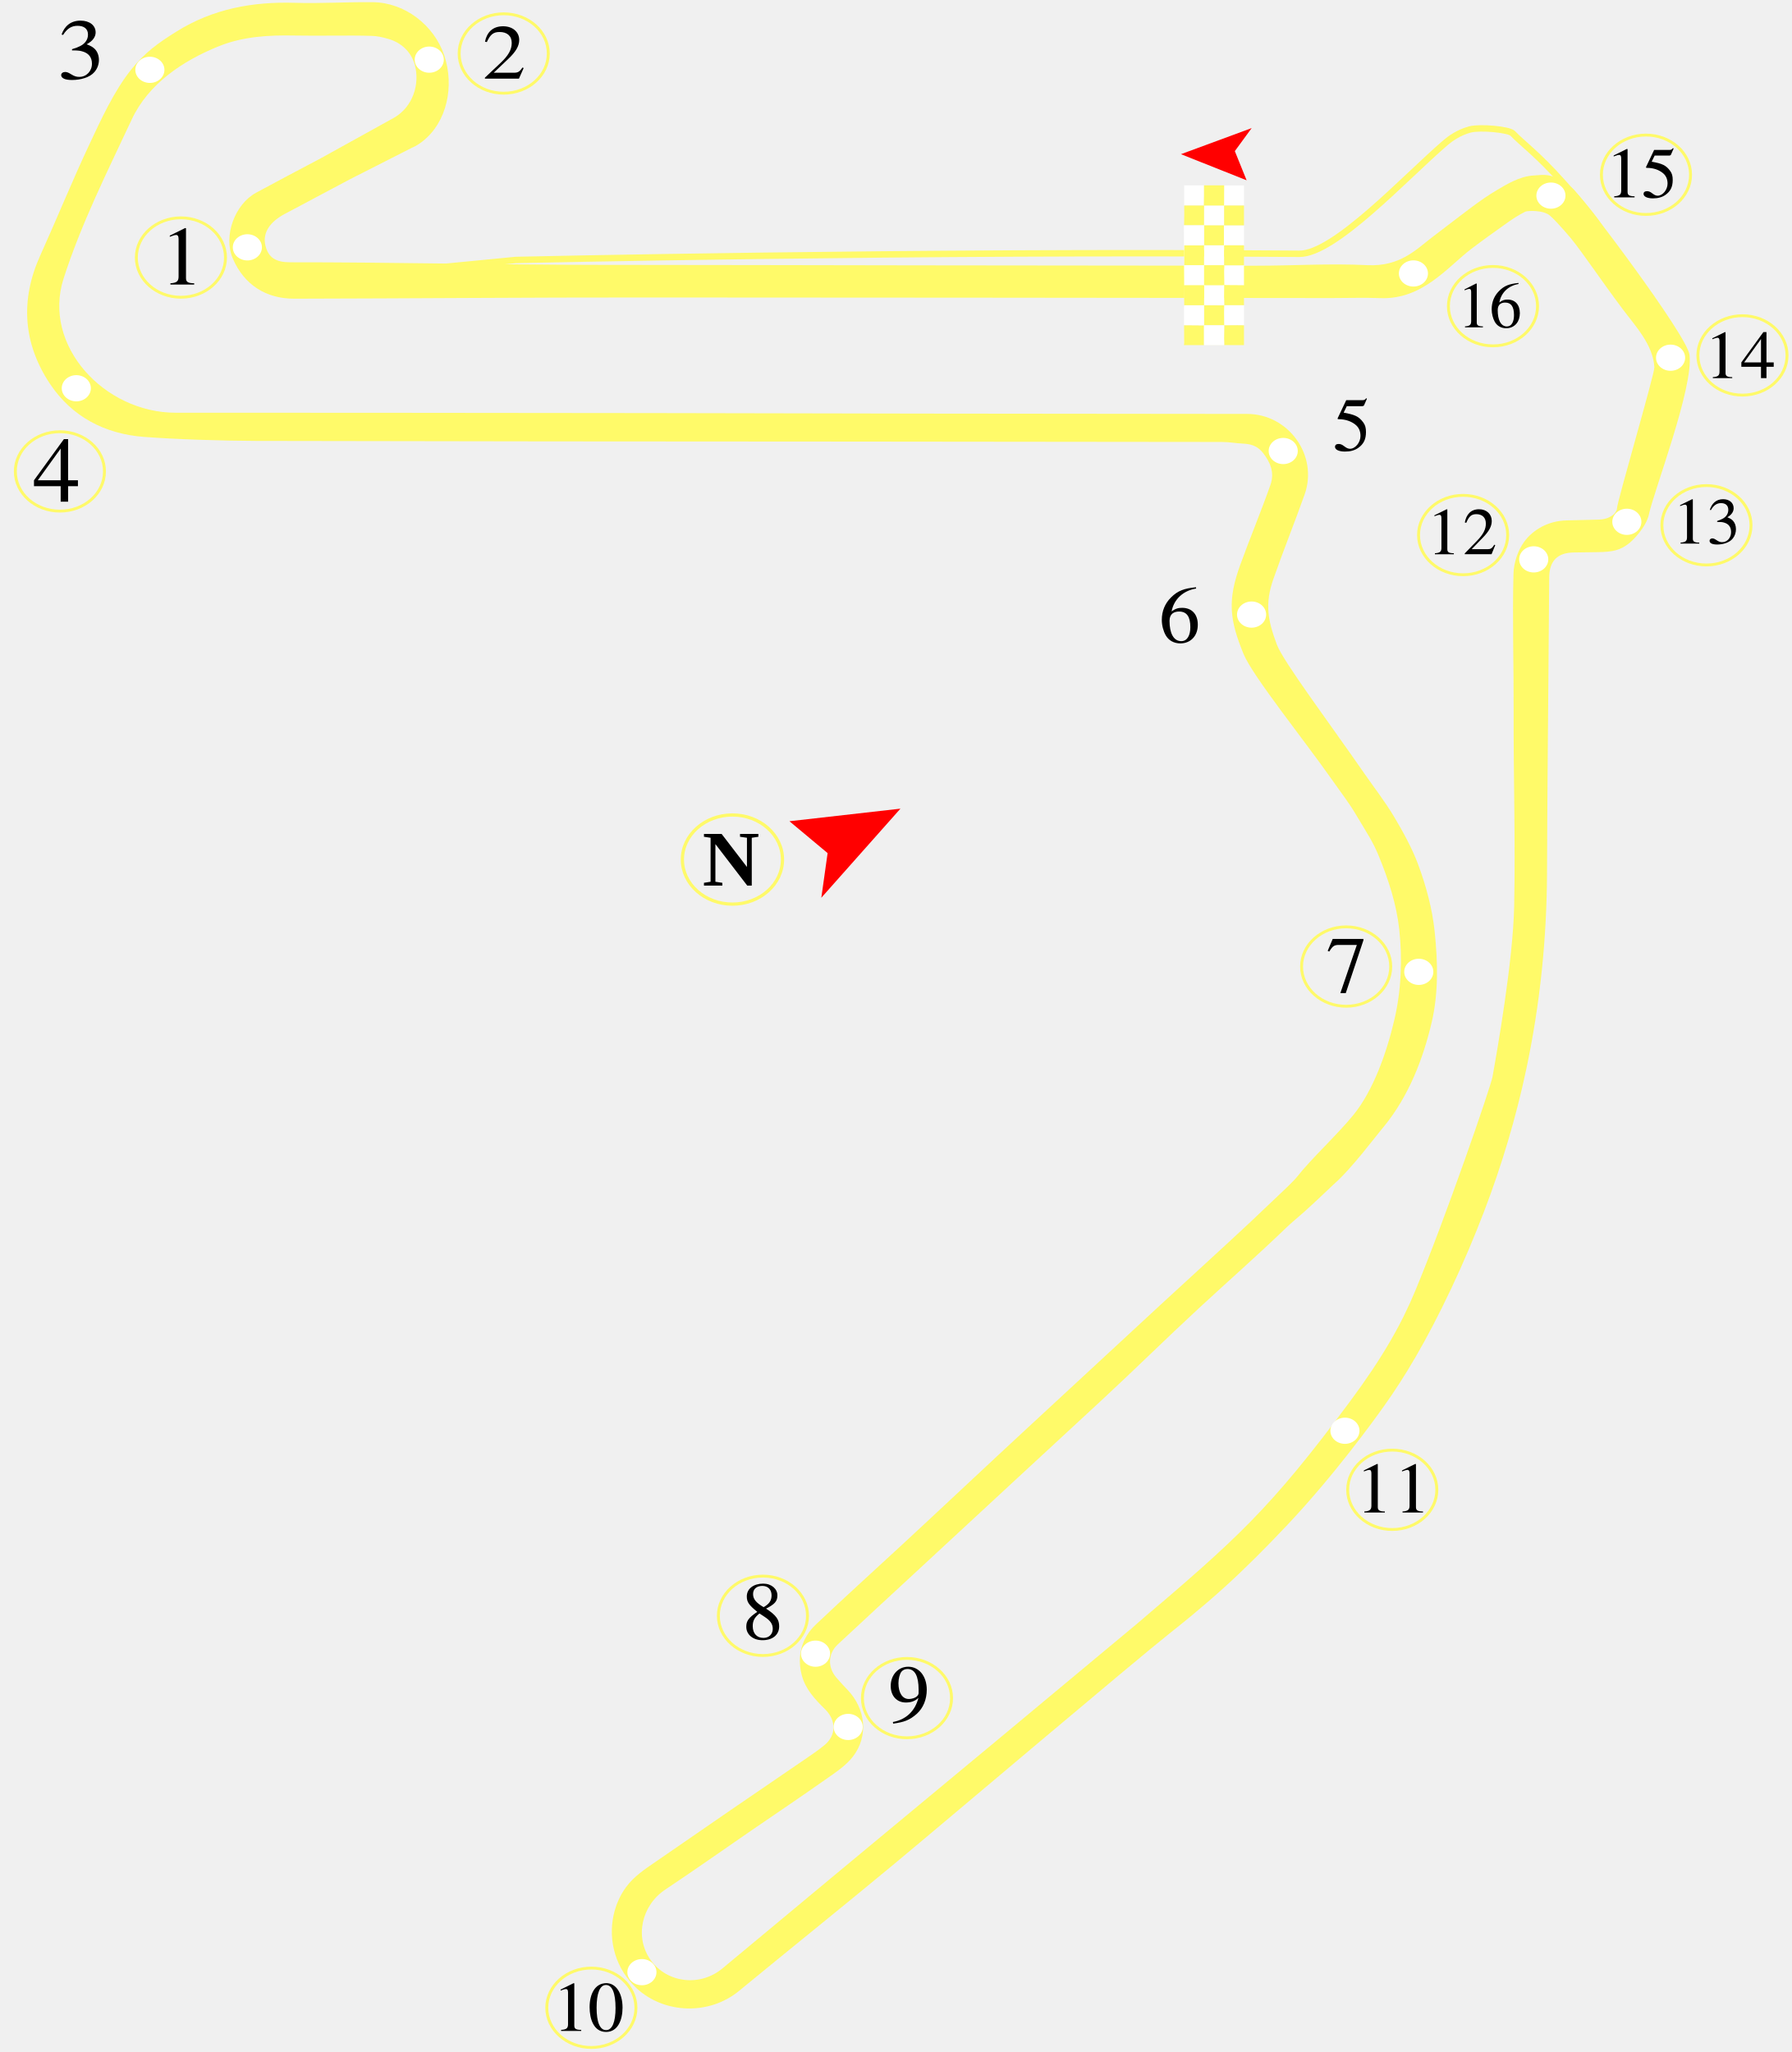
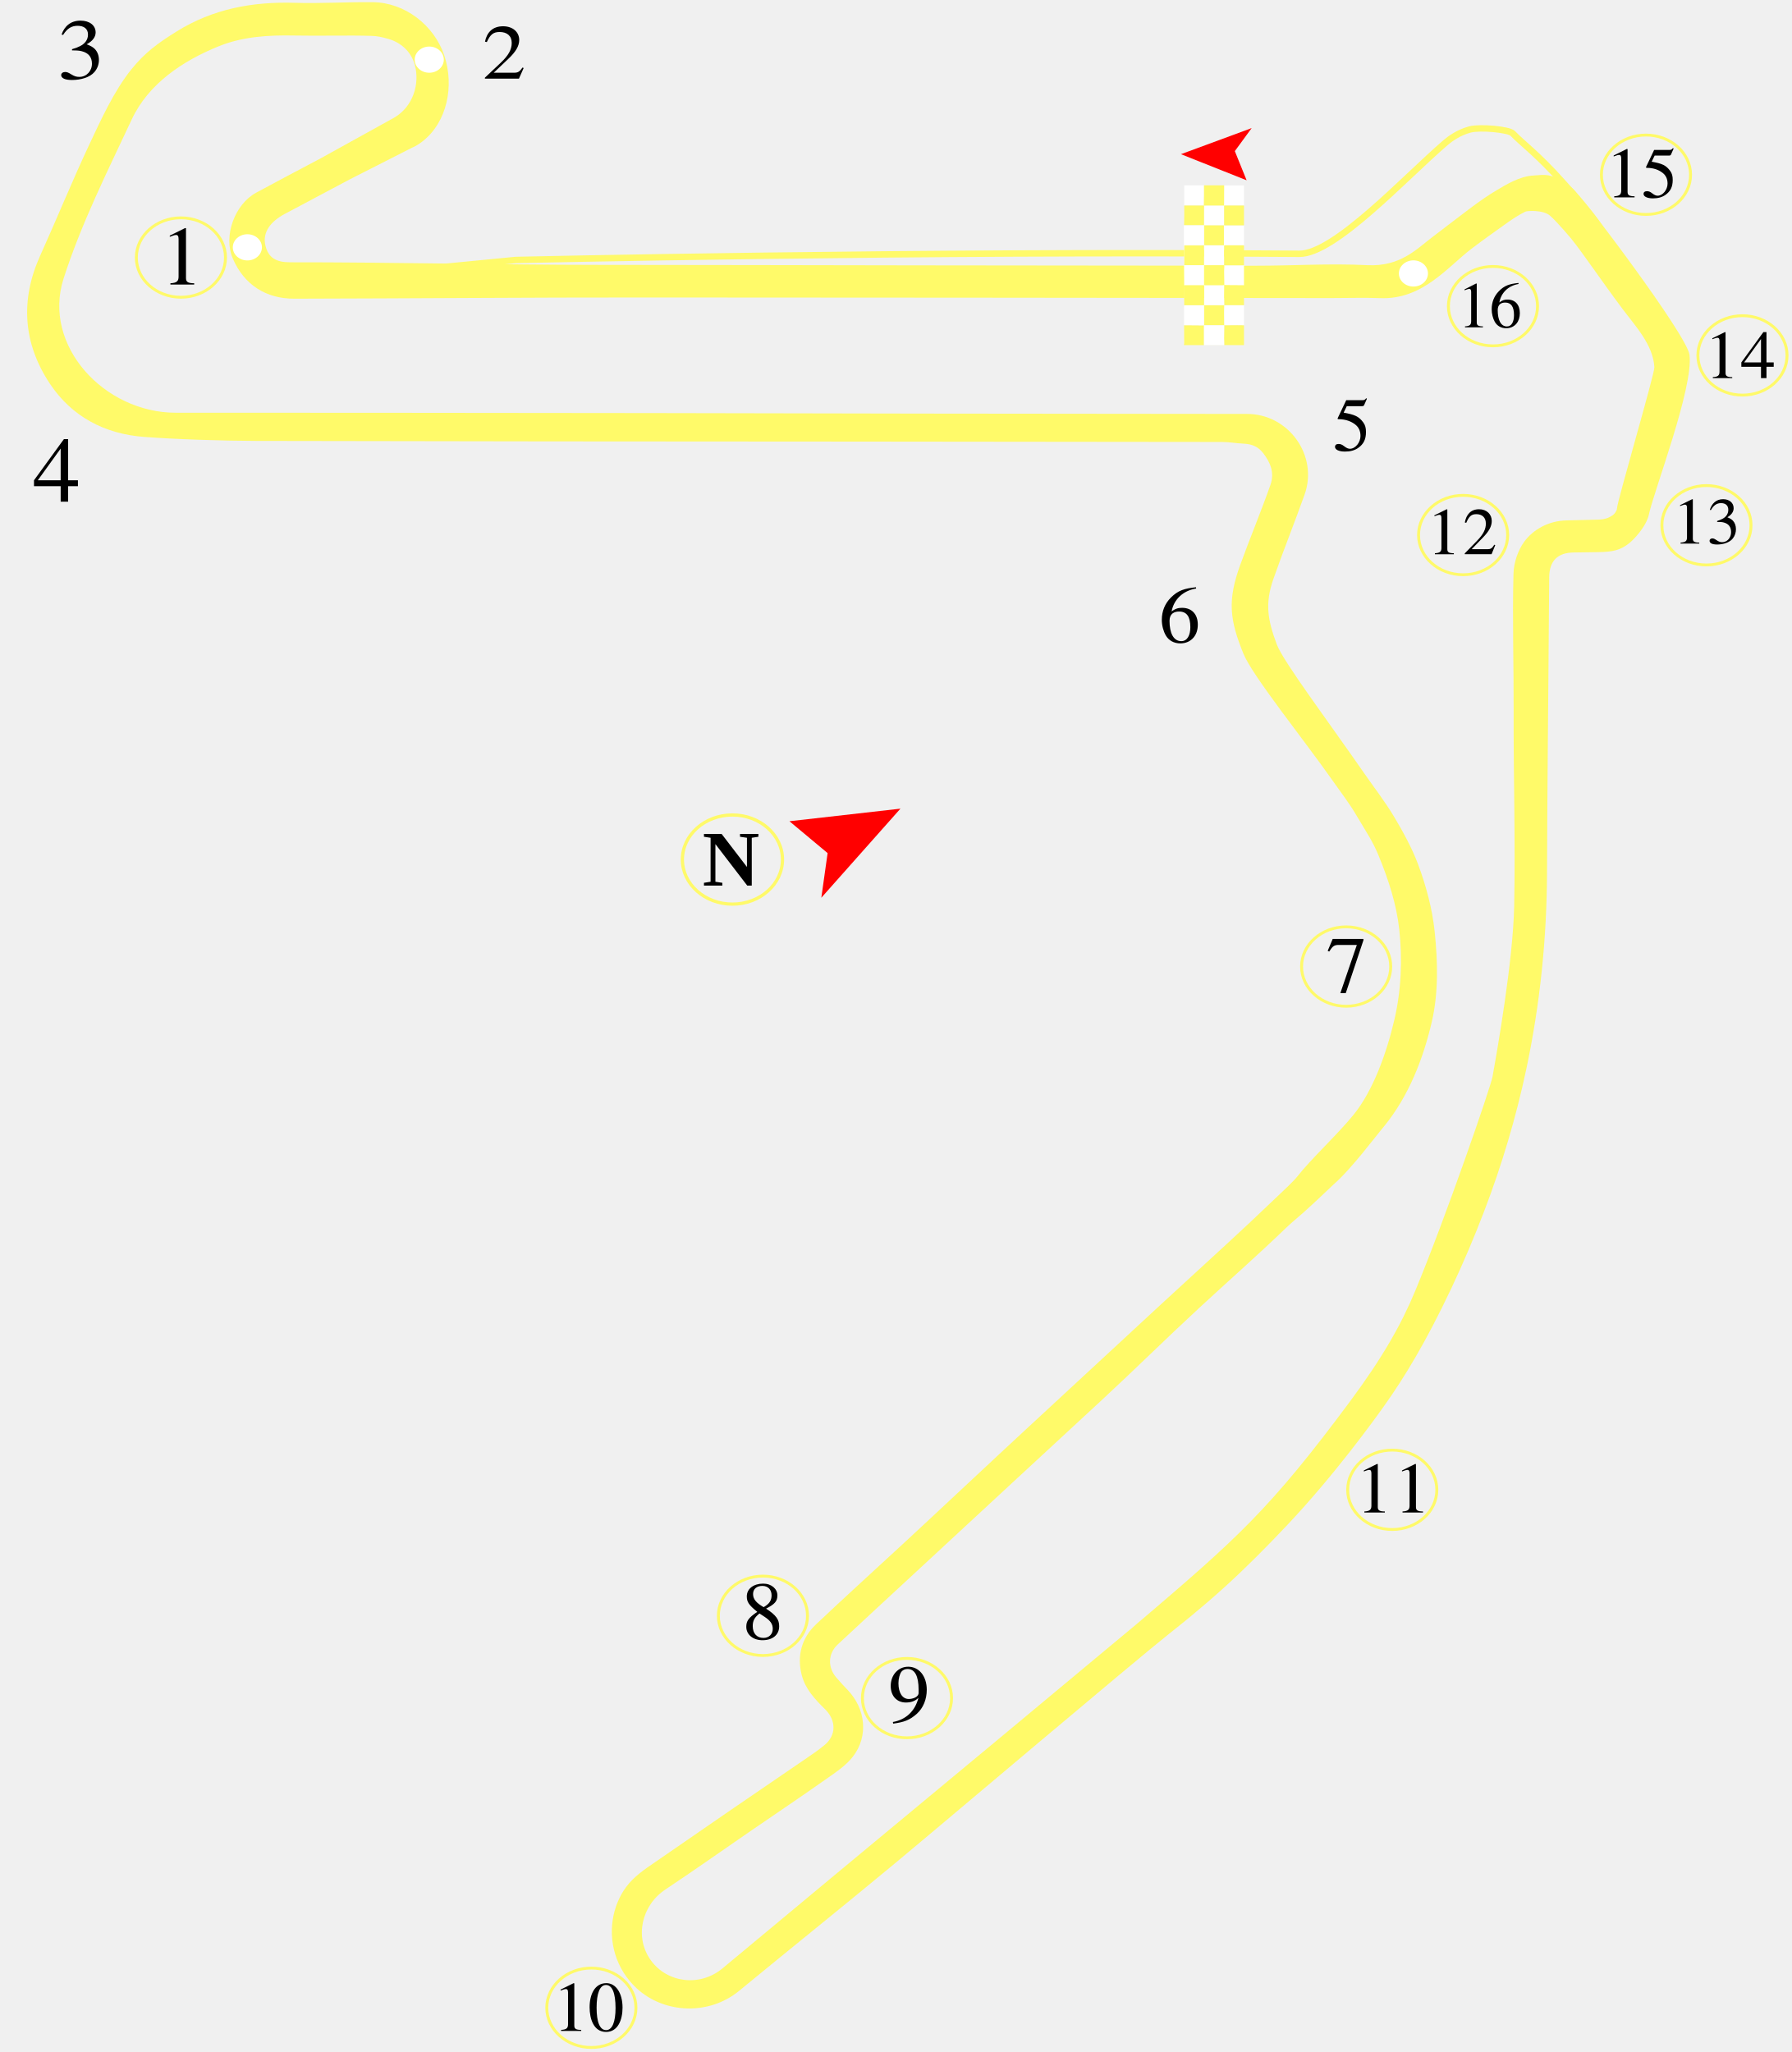
<svg xmlns="http://www.w3.org/2000/svg" width="230.373mm" height="263.863mm" viewBox="0 0 230.373 263.863" version="1.1" id="svg1" xml:space="preserve">
  <defs id="defs1" />
  <g id="layer1" transform="translate(58.30594,94.57387)">
    <g id="g34" transform="matrix(1.914917,0,0,1.914917,-92.89046,-26.63857)">
      <path style="font-size:4.237px;fill:#ff0000;stroke:none;stroke-width:1.027;stroke-dasharray:none" d="m 77.123,19.48 -5.233,6.073 0.416,-3.043 -2.525,-2.172 z" id="path22" transform="matrix(1.015067,0,0,0.9851566,0.2338607,-0.3661521)" />
      <g id="g33" transform="matrix(0.5863315,0,0,0.5863315,1.79094,31.65331)">
        <path style="font-weight:bold;font-size:9.033px;font-family:'Nimbus Roman No9 L';-inkscape-font-specification:'Nimbus Roman No9 L Bold';stroke-width:2.266" d="m 113.285,-18.544 -0.794,-0.115 v -0.322 h 2.104 v 0.322 l -0.759,0.115 v 5.478 h -0.516 l -3.648,-4.755 v 4.314 l 0.794,0.119 v 0.322 h -2.104 v -0.322 l 0.759,-0.119 v -5.037 l -0.759,-0.115 v -0.322 h 2.025 l 2.898,3.78 z" id="text33" />
        <ellipse style="fill:none;stroke:#fffa69;stroke-width:0.371;stroke-dasharray:none" id="ellipse33" cx="111.623" cy="-16.05" rx="5.731" ry="5.105" />
      </g>
    </g>
    <g id="layer1-5" transform="translate(-193.3339,-234.0117)" />
    <path id="path1" d="m -7.644,-79.433 c 2.471,-1.427 3.334,-4.38 2.671,-6.801 -0.468,-1.71 -1.793,-2.882 -3.409,-3.34 -0.836,-0.237 -1.375,-0.362 -2.157,-0.387 -2.941,-0.094 -6.631,0.023 -9.945,-0.044 -3.31,-0.066 -6.585,0.124 -9.683,1.374 -4.68,1.889 -9.068,4.85 -11.197,9.41 -3.029,6.489 -6.492,13.367 -8.771,20.479 -2.755,8.599 5.226,17.239 14.425,17.242 8.596,0.003 17.192,7.59e-4 25.788,0.007 11.883,0.009 23.765,0.019 35.648,0.037 11.56,0.017 23.121,0.049 34.681,0.065 13.878,0.019 27.755,0.027 41.632,0.042 5.345,0.006 9.181,5.362 7.39,10.38 -1.293,3.623 -2.734,7.194 -4.003,10.825 -1.125,3.219 -0.74,5.297 0.449,8.479 0.797,2.133 6.832,10.185 11.194,16.487 1.298,1.876 2.686,3.65 3.865,5.622 1.004,1.679 2.303,3.993 3.098,6.145 1.027,2.776 1.815,5.679 2.123,8.623 0.405,3.876 0.506,7.891 -0.385,11.685 -1.116,4.75 -2.96,9.467 -6.081,13.314 -1.097,1.287 -4.197,5.489 -6.53,7.518 -0.325,0.32 -2.684,2.55 -3.736,3.488 -0.637,0.568 -1.741,1.487 -2.311,2.037 -3.856,3.717 -7.28,6.698 -11.213,10.337 -4.382,4.053 -8.236,7.877 -12.615,11.933 -3.629,3.361 -7.267,6.713 -10.897,10.072 -4.402,4.073 -8.802,8.149 -13.202,12.224 -3.262,3.021 -6.533,6.033 -9.782,9.068 -1.264,1.181 -1.313,2.944 -0.168,4.265 0.46,0.531 0.934,1.053 1.422,1.559 2.337,2.422 2.739,5.961 0.695,8.6 -0.921,1.19 -2.289,2.068 -3.547,2.956 -3.182,2.247 -6.418,4.415 -9.629,6.621 -3.645,2.504 -7.255,5.059 -10.936,7.509 -3.087,2.055 -3.983,6.175 -1.863,9.102 2.125,2.934 6.327,3.426 9.197,1.048 4.661,-3.862 9.303,-7.746 13.959,-11.614 7.131,-5.925 14.266,-11.846 21.401,-17.766 1.315,-1.092 17.442,-14.511 18.046,-15.027 12.737,-10.868 16.914,-14.524 27.301,-28.521 4.212,-5.676 6.599,-9.929 8.371,-14.192 3.954,-9.513 9.703,-26.226 9.94,-27.543 0.586,-3.258 2.647,-14.92 2.786,-21.946 0.167,-8.418 -0.095,-16.621 -0.069,-25.042 0.018,-5.78 -0.169,-11.951 -0.021,-17.678 0.036,-1.399 0.555,-3.005 1.382,-4.134 1.134,-1.549 3.103,-2.694 5.443,-2.741 1.29,-0.026 2.756,-0.066 4.046,-0.1 1.072,-0.029 1.495,-0.31 1.905,-0.581 0.208,-0.138 0.537,-0.579 0.533,-0.87 -0.01,-0.775 4.854,-17.323 4.807,-18.148 -0.164,-2.875 -2.42,-5.26 -4.047,-7.431 -2.81,-3.751 -5.142,-7.24 -6.601,-9.041 0,0 -1.731,-2.092 -2.759,-3.007 -0.868,-0.772 -2.942,-0.646 -3.193,-0.521 -0.931,0.468 -1.646,0.949 -2.557,1.597 -0.627,0.446 -1.354,0.967 -2.278,1.631 -0.582,0.418 -1.326,0.97 -2.067,1.532 -3.058,2.319 -6.285,6.557 -11.678,6.357 -2.14,-0.079 -4.284,-0.007 -6.426,-0.009 -15.316,-0.017 -30.632,-0.035 -45.948,-0.048 -14.053,-0.011 -28.105,-0.013 -42.158,-0.025 -14.377,-0.013 -30.813,0.127 -45.19,0.153 -3.59,0.006 -6.436,-1.777 -7.888,-5.192 -1.228,-2.886 0.262,-6.937 3.009,-8.433 2.763,-1.504 5.552,-2.96 8.33,-4.437 m 3.718,2.715 c -2.854,1.518 -5.525,2.945 -8.382,4.459 -1.729,0.916 -2.887,2.302 -2.473,4.04 0.375,1.571 1.335,2.171 3.189,2.169 12.528,-0.016 27.115,0.328 39.643,0.332 13.585,0.004 27.17,0.042 40.755,0.06 14.553,0.019 29.106,0.036 43.659,0.047 4.987,0.004 9.485,-0.312 14.471,-0.071 4.199,0.203 6.279,-2.053 8.29,-3.58 4.028,-3.059 6.204,-4.832 8.36,-6.088 1.065,-0.62 2.865,-1.779 4.71,-1.861 1.349,-0.06 2.309,-0.488 4.973,1.645 1.258,1.007 14.718,18.872 15.052,21.4 0.552,4.19 -4.596,17.569 -5.216,20.535 -0.325,1.554 -2.003,3.341 -2.718,3.845 -0.977,0.69 -1.739,0.985 -3.89,1.007 -1.027,0.011 -2.054,0.03 -3.082,0.044 -2.053,0.03 -3.107,1.084 -3.129,3.165 -0.036,3.491 -0.059,6.983 -0.085,10.475 -0.069,9.154 -0.167,18.307 -0.196,27.461 -0.027,8.544 -0.897,16.992 -2.669,25.348 -1.322,6.23 -3.152,12.351 -5.413,18.258 -1.291,3.373 -2.671,6.634 -4.233,9.936 -3.261,6.895 -6.004,11.412 -8.646,15.123 -1.29,1.813 -6.347,8.831 -12.427,15.279 -2.643,2.803 -5.355,5.526 -7.849,7.794 -3.364,3.06 -6.237,5.313 -7.107,6.004 -5.012,3.98 -28.443,23.859 -35.598,29.802 -6.48,5.382 -13.442,10.966 -19.946,16.319 -3.836,3.158 -9.603,2.967 -13.179,-0.348 -2.642,-2.45 -3.681,-6.056 -2.948,-9.4 0.277,-1.263 0.793,-2.491 1.598,-3.592 1.014,-1.385 2.427,-2.316 3.806,-3.263 3.284,-2.253 6.416,-4.429 9.699,-6.684 3.21,-2.206 6.604,-4.505 9.814,-6.711 0.771,-0.53 1.474,-1.012 2.195,-1.606 1.543,-1.271 1.522,-3.184 0.081,-4.61 -1.306,-1.292 -2.543,-2.586 -3.009,-4.415 -0.627,-2.459 -0.008,-4.752 1.817,-6.48 3.675,-3.481 7.468,-6.912 11.184,-10.349 5.498,-5.086 10.661,-9.97 16.161,-15.054 5.887,-5.441 11.155,-10.334 17.042,-15.774 3.424,-3.164 8.174,-7.478 11.479,-10.575 0.935,-0.876 1.963,-1.871 2.752,-2.611 1.124,-1.053 2.845,-2.676 3.289,-3.25 1.715,-2.213 5.152,-5.38 7.23,-7.937 2.51,-3.089 4.244,-7.911 5.253,-12.233 0.883,-3.783 1.043,-7.776 0.619,-11.637 -0.353,-3.217 -1.383,-6.357 -2.607,-9.354 -0.8,-1.959 -1.42,-2.79 -3.066,-5.561 -0.809,-1.362 -1.881,-2.74 -3.065,-4.43 -3.379,-4.825 -10.127,-13.223 -11.277,-16.04 -1.805,-4.421 -2.079,-6.905 -0.419,-11.473 1.273,-3.506 2.634,-6.75 3.877,-10.266 0.6,-1.697 -0.142,-3.063 -0.935,-4.088 -0.549,-0.711 -1.276,-1.162 -2.521,-1.218 -1.113,-0.05 -1.733,-0.215 -2.848,-0.216 -15.785,-0.017 -31.57,-0.037 -47.355,-0.05 -13.086,-0.012 -26.172,-0.012 -39.257,-0.026 -12.527,-0.013 -25.055,-0.031 -37.582,-0.06 -4.107,-0.009 -10.289,-0.204 -14.373,-0.519 -4.996,-0.385 -9.226,-2.587 -12.043,-6.81 -3.477,-5.212 -3.843,-10.801 -1.26,-16.51 2.117,-4.679 4.128,-9.634 6.313,-14.279 1.469,-3.122 3.184,-6.91 5.413,-9.668 1.766,-2.185 3.415,-3.367 5.801,-4.858 4.678,-2.923 9.8,-3.857 15.241,-3.689 3.337,0.104 6.683,-0.121 10.023,-0.081 4.066,0.049 7.844,2.934 9.158,6.846 1.315,3.916 0.373,8.573 -2.792,11.049 -0.366,0.286 -0.804,0.59 -1.384,0.832" style="fill:#fffa69;fill-opacity:1;fill-rule:nonzero;stroke:none;stroke-width:0.353" />
    <g id="text20" style="font-size:4.237px;stroke-width:0.353" transform="matrix(1.015067,0,0,0.9851566,0.2338608,-0.3661525)">
      <path style="fill:#ff0000;stroke:none;stroke-width:1.245;stroke-dasharray:none" d="m 91.915,-75.502 8.958,-3.407 -2.133,3.006 1.493,3.808 z" id="path21" />
      <path style="font-size:15.184px;font-family:STIX;stroke-width:0.249" d="m 41.024,116.653 c 0,-0.856 -0.343,-1.434 -1.659,-2.312 1.06,-0.567 1.434,-0.931 1.434,-1.734 0,-0.835 -0.739,-1.531 -1.798,-1.531 -1.188,0 -2.077,0.642 -2.077,1.67 0,0.696 0.225,1.103 1.327,2.012 -1.145,0.803 -1.392,1.22 -1.392,1.959 0,1.006 0.846,1.745 2.055,1.745 1.285,0 2.109,-0.706 2.109,-1.809 z m -0.963,-4.046 c 0,0.664 -0.278,1.113 -1.006,1.541 -0.942,-0.557 -1.338,-1.049 -1.338,-1.713 0,-0.664 0.46,-1.06 1.177,-1.06 0.728,0 1.167,0.492 1.167,1.231 z m -0.899,2.794 c 0.728,0.492 1.049,0.921 1.049,1.584 0,0.696 -0.482,1.177 -1.177,1.177 -0.814,0 -1.359,-0.557 -1.359,-1.541 0,-0.696 0.225,-1.135 0.856,-1.649 z" id="path8" />
      <path style="font-size:15.184px;font-family:STIX;stroke-width:0.247" d="m 55.461,129.35 c 1.383,-0.192 2.075,-0.447 2.98,-1.266 0.851,-0.777 1.277,-1.937 1.277,-3.16 0,-0.894 -0.255,-1.66 -0.681,-2.192 -0.415,-0.511 -0.99,-0.809 -1.671,-0.809 -1.266,0 -2.213,1.075 -2.213,2.511 0,1.298 0.766,2.16 1.915,2.16 0.628,0 1.139,-0.16 1.596,-0.607 -0.426,1.745 -1.617,2.862 -3.235,3.15 z m 3.224,-4.012 c 0,0.564 -0.777,0.798 -1.245,0.798 -0.798,0 -1.309,-0.798 -1.309,-2.064 0,-0.575 0.16,-1.202 0.372,-1.49 0.181,-0.234 0.458,-0.362 0.777,-0.362 0.926,0 1.405,0.915 1.405,2.703 z" id="path9" />
      <path style="font-size:15.184px;font-family:STIX;stroke-width:0.215" d="m 15.951,169.464 v -0.138 c -0.692,0 -0.877,-0.166 -0.877,-0.563 v -5.51 l -0.083,-0.028 -1.652,0.84 v 0.129 l 0.249,-0.092 c 0.166,-0.065 0.323,-0.111 0.415,-0.111 0.194,0 0.277,0.138 0.277,0.452 v 4.144 c 0,0.508 -0.194,0.701 -0.877,0.738 v 0.138 z m 5.233,-3.046 c 0,-1.892 -0.84,-3.193 -2.049,-3.193 -1.486,0 -2.123,1.504 -2.123,3.138 0,1.514 0.508,3.23 2.086,3.23 1.504,0 2.086,-1.587 2.086,-3.175 z m -0.886,0.046 c 0,1.827 -0.415,2.889 -1.2,2.889 -0.794,0 -1.2,-1.052 -1.2,-2.926 0,-1.874 0.415,-2.963 1.181,-2.963 0.812,0 1.218,1.08 1.218,3 z" id="path10" />
      <path style="font-size:15.184px;font-family:STIX;stroke-width:0.202" d="m 126.481,-23.285 v -0.13 c -0.651,0 -0.825,-0.156 -0.825,-0.53 v -5.185 l -0.078,-0.026 -1.555,0.79 v 0.122 l 0.234,-0.087 c 0.156,-0.061 0.304,-0.104 0.391,-0.104 0.182,0 0.261,0.13 0.261,0.426 v 3.899 c 0,0.478 -0.182,0.66 -0.825,0.695 v 0.13 z m 5.246,-1.19 -0.122,-0.052 c -0.287,0.486 -0.469,0.582 -0.834,0.582 h -2.032 l 1.433,-1.529 c 0.773,-0.816 1.112,-1.468 1.112,-2.154 0,-0.86 -0.625,-1.529 -1.607,-1.529 -1.068,0 -1.624,0.712 -1.806,1.728 l 0.182,0.043 c 0.347,-0.851 0.651,-1.129 1.277,-1.129 0.738,0 1.207,0.434 1.207,1.225 0,0.738 -0.313,1.398 -1.129,2.258 l -1.546,1.641 v 0.104 h 3.396 z" id="path12" />
      <path style="font-size:15.184px;font-family:STIX;stroke-width:0.199" d="m 157.568,-24.675 v -0.129 c -0.643,0 -0.815,-0.154 -0.815,-0.523 v -5.119 l -0.077,-0.026 -1.535,0.78 v 0.12 l 0.231,-0.086 c 0.154,-0.06 0.3,-0.103 0.386,-0.103 0.18,0 0.257,0.129 0.257,0.42 v 3.85 c 0,0.472 -0.18,0.652 -0.815,0.686 v 0.129 z m 1.475,-4.373 c 0.352,-0.634 0.746,-0.909 1.277,-0.909 0.566,0 0.926,0.292 0.926,0.875 0,0.523 -0.274,0.909 -0.694,1.149 -0.171,0.103 -0.394,0.197 -0.72,0.309 v 0.12 c 0.489,0 0.686,0.026 0.875,0.086 0.592,0.171 0.892,0.592 0.892,1.243 0,0.729 -0.48,1.312 -1.115,1.312 -0.24,0 -0.42,-0.043 -0.737,-0.266 -0.24,-0.171 -0.377,-0.223 -0.523,-0.223 -0.197,0 -0.352,0.129 -0.352,0.309 0,0.309 0.334,0.489 0.96,0.489 0.763,0 1.578,-0.249 1.989,-0.797 0.249,-0.326 0.394,-0.746 0.394,-1.2 0,-0.446 -0.137,-0.84 -0.377,-1.106 -0.18,-0.189 -0.334,-0.292 -0.712,-0.454 0.574,-0.343 0.797,-0.772 0.797,-1.183 0,-0.703 -0.54,-1.175 -1.337,-1.175 -0.892,0 -1.432,0.574 -1.68,1.389 z" id="path13" />
      <path style="font-size:15.184px;font-family:STIX;stroke-width:0.207" d="m 161.742,-46.27 v -0.133 c -0.667,0 -0.845,-0.16 -0.845,-0.543 v -5.31 l -0.08,-0.027 -1.592,0.809 v 0.125 l 0.24,-0.089 c 0.16,-0.062 0.311,-0.107 0.4,-0.107 0.187,0 0.267,0.133 0.267,0.436 v 3.993 c 0,0.489 -0.187,0.676 -0.845,0.712 v 0.133 z m 5.256,-1.485 v -0.569 h -0.916 v -3.958 h -0.391 l -2.793,3.958 v 0.569 h 2.49 v 1.485 h 0.694 v -1.485 z m -1.61,-0.569 h -2.135 l 2.135,-3.051 z" id="path14" />
      <g id="g1">
        <path style="font-size:15.184px;font-family:STIX;stroke-width:0.245" d="m 115.029,27.099 v -0.169 h -3.893 l -0.633,1.551 0.19,0.095 c 0.443,-0.717 0.622,-0.865 1.234,-0.865 h 2.268 l -2.089,6.288 h 0.686 z" id="path7" />
        <ellipse style="fill:none;stroke:#fffa69;stroke-width:0.371;stroke-dasharray:none" id="ellipse23" cx="112.841" cy="30.533" rx="5.646" ry="5.182" />
      </g>
      <ellipse style="fill:none;stroke:#fffa69;stroke-width:0.371;stroke-dasharray:none" id="ellipse24" cx="38.967" cy="115.276" rx="5.646" ry="5.182" />
      <ellipse style="fill:none;stroke:#fffa69;stroke-width:0.371;stroke-dasharray:none" id="ellipse25" cx="57.213" cy="126.019" rx="5.646" ry="5.182" />
      <ellipse style="fill:none;stroke:#fffa69;stroke-width:0.371;stroke-dasharray:none" id="ellipse26" cx="17.235" cy="166.439" rx="5.646" ry="5.182" />
      <ellipse style="fill:none;stroke:#fffa69;stroke-width:0.371;stroke-dasharray:none" id="ellipse28" cx="127.656" cy="-25.79" rx="5.646" ry="5.182" />
      <ellipse style="fill:none;stroke:#fffa69;stroke-width:0.371;stroke-dasharray:none" id="ellipse29" cx="158.478" cy="-27.066" rx="5.646" ry="5.182" />
      <ellipse style="fill:none;stroke:#fffa69;stroke-width:0.371;stroke-dasharray:none" id="ellipse30" cx="163.04" cy="-49.238" rx="5.646" ry="5.182" />
      <path style="font-size:15.184px;font-family:STIX;stroke-width:0.218" d="m 117.74,101.796 v -0.141 c -0.704,0 -0.892,-0.169 -0.892,-0.572 v -5.603 l -0.085,-0.028 -1.68,0.854 v 0.131 l 0.253,-0.094 c 0.169,-0.066 0.328,-0.113 0.422,-0.113 0.197,0 0.282,0.141 0.282,0.46 v 4.214 c 0,0.516 -0.197,0.713 -0.892,0.751 v 0.141 z m 4.833,0 v -0.141 c -0.704,0 -0.892,-0.169 -0.892,-0.572 v -5.603 l -0.085,-0.028 -1.68,0.854 v 0.131 l 0.253,-0.094 c 0.169,-0.066 0.328,-0.113 0.422,-0.113 0.197,0 0.282,0.141 0.282,0.46 v 4.214 c 0,0.516 -0.197,0.713 -0.892,0.751 v 0.141 z" id="path11" />
      <ellipse style="fill:none;stroke:#fffa69;stroke-width:0.371;stroke-dasharray:none" id="ellipse27" cx="118.681" cy="98.831" rx="5.646" ry="5.182" />
      <path style="font-size:15.184px;font-family:STIX;stroke-width:0.217" d="m 149.374,-69.868 v -0.14 c -0.701,0 -0.888,-0.168 -0.888,-0.57 v -5.581 l -0.084,-0.028 -1.673,0.851 v 0.131 l 0.252,-0.093 c 0.168,-0.065 0.327,-0.112 0.421,-0.112 0.196,0 0.28,0.14 0.28,0.458 v 4.198 c 0,0.514 -0.196,0.71 -0.888,0.748 v 0.14 z m 4.945,-6.366 -0.084,-0.065 c -0.15,0.196 -0.234,0.243 -0.449,0.243 h -1.935 l -1.019,2.216 c 0,0 -0.009,0.028 -0.009,0.047 0,0.056 0.028,0.075 0.112,0.075 0.897,0 1.552,0.299 1.991,0.654 0.421,0.337 0.626,0.804 0.626,1.402 0,0.804 -0.608,1.58 -1.262,1.58 -0.187,0 -0.402,-0.084 -0.664,-0.299 -0.299,-0.243 -0.477,-0.29 -0.692,-0.29 -0.262,0 -0.421,0.122 -0.421,0.355 0,0.355 0.486,0.58 1.187,0.58 0.636,0 1.15,-0.14 1.589,-0.458 0.636,-0.467 0.916,-1.047 0.916,-1.945 0,-0.495 -0.084,-0.851 -0.327,-1.187 -0.533,-0.739 -1,-0.944 -2.337,-1.197 l 0.374,-0.795 h 1.814 c 0.15,0 0.224,-0.056 0.252,-0.122 z" id="path15" />
      <ellipse style="fill:none;stroke:#fffa69;stroke-width:0.371;stroke-dasharray:none" id="ellipse31" cx="150.819" cy="-72.817" rx="5.646" ry="5.182" />
      <path style="font-size:15.169px;font-family:STIX;stroke-width:0.194" d="m 130.164,-52.9 v -0.127 c -0.616,0 -0.781,-0.152 -0.781,-0.517 v -5.056 l -0.074,-0.025 -1.471,0.771 v 0.119 l 0.222,-0.085 c 0.148,-0.059 0.288,-0.102 0.37,-0.102 0.173,0 0.247,0.127 0.247,0.415 v 3.802 c 0,0.466 -0.173,0.644 -0.781,0.678 v 0.127 z m 4.496,-5.793 c -1.134,0.127 -1.784,0.33 -2.49,1.092 -0.584,0.618 -0.896,1.423 -0.896,2.337 0,0.593 0.156,1.194 0.386,1.626 0.288,0.542 0.805,0.855 1.455,0.855 0.542,0 1.003,-0.229 1.307,-0.618 0.271,-0.339 0.419,-0.813 0.419,-1.355 0,-1.092 -0.592,-1.77 -1.553,-1.77 -0.362,0 -0.641,0.059 -1.044,0.381 0.222,-1.279 1.142,-2.193 2.433,-2.414 z m -0.559,4.201 c 0,0.864 -0.304,1.474 -0.896,1.474 -0.773,0 -1.167,-0.847 -1.167,-2.134 0,-0.779 0.485,-0.982 0.953,-0.982 0.764,0 1.11,0.559 1.11,1.643 z" id="text54" />
      <ellipse style="fill:none;stroke:#fffa69;stroke-width:0.371;stroke-dasharray:none" id="ellipse32" cx="131.438" cy="-55.666" rx="5.646" ry="5.182" />
      <path style="font-size:15.184px;font-family:STIX;stroke-width:0.254" d="m -33.076,-58.49 v -0.164 c -0.818,0 -1.036,-0.196 -1.036,-0.666 v -6.513 l -0.098,-0.033 -1.953,0.993 v 0.153 l 0.295,-0.109 c 0.196,-0.076 0.382,-0.131 0.491,-0.131 0.229,0 0.327,0.164 0.327,0.535 v 4.899 c 0,0.6 -0.229,0.829 -1.036,0.873 v 0.164 z" id="path2" />
      <ellipse style="fill:none;stroke:#fffa69;stroke-width:0.371;stroke-dasharray:none" id="path18" cx="-34.755" cy="-62.012" rx="5.646" ry="5.182" />
      <path style="font-size:15.184px;font-family:STIX;stroke-width:0.231" d="m 115.47,-43.582 -0.089,-0.069 c -0.159,0.208 -0.248,0.258 -0.476,0.258 h -2.055 l -1.082,2.352 c 0,0 -0.01,0.03 -0.01,0.05 0,0.06 0.03,0.079 0.119,0.079 0.953,0 1.648,0.318 2.114,0.695 0.447,0.357 0.665,0.854 0.665,1.489 0,0.854 -0.645,1.677 -1.34,1.677 -0.199,0 -0.427,-0.089 -0.705,-0.318 -0.318,-0.258 -0.506,-0.308 -0.734,-0.308 -0.278,0 -0.447,0.129 -0.447,0.377 0,0.377 0.516,0.615 1.261,0.615 0.675,0 1.221,-0.149 1.687,-0.486 0.675,-0.496 0.973,-1.112 0.973,-2.065 0,-0.526 -0.089,-0.903 -0.347,-1.261 -0.566,-0.784 -1.062,-1.002 -2.481,-1.27 l 0.397,-0.844 h 1.926 c 0.159,0 0.238,-0.06 0.268,-0.129 z" id="path5" />
      <path style="font-size:15.184px;font-family:STIX;stroke-width:0.244" d="m 93.818,-18.977 c -1.449,0.158 -2.279,0.41 -3.182,1.355 -0.746,0.767 -1.145,1.764 -1.145,2.898 0,0.735 0.2,1.481 0.494,2.016 0.368,0.672 1.029,1.061 1.859,1.061 0.693,0 1.281,-0.284 1.67,-0.767 0.347,-0.42 0.536,-1.008 0.536,-1.68 0,-1.355 -0.756,-2.195 -1.985,-2.195 -0.462,0 -0.819,0.074 -1.334,0.473 0.284,-1.586 1.46,-2.72 3.108,-2.993 z m -0.714,5.208 c 0,1.071 -0.389,1.827 -1.145,1.827 -0.987,0 -1.491,-1.05 -1.491,-2.646 0,-0.966 0.62,-1.218 1.218,-1.218 0.977,0 1.418,0.693 1.418,2.037 z" id="path6" />
      <path style="font-size:15.184px;font-family:STIX;stroke-width:0.273" d="m -49.675,-91.07 c 0.502,-0.831 1.066,-1.19 1.826,-1.19 0.809,0 1.323,0.382 1.323,1.145 0,0.685 -0.392,1.19 -0.993,1.505 -0.245,0.135 -0.564,0.258 -1.029,0.404 v 0.157 c 0.699,0 0.98,0.034 1.25,0.112 0.846,0.225 1.274,0.775 1.274,1.628 0,0.954 -0.686,1.718 -1.593,1.718 -0.343,0 -0.6,-0.056 -1.054,-0.348 -0.343,-0.225 -0.539,-0.292 -0.748,-0.292 -0.282,0 -0.502,0.168 -0.502,0.404 0,0.404 0.478,0.64 1.373,0.64 1.091,0 2.255,-0.326 2.843,-1.044 0.355,-0.427 0.564,-0.977 0.564,-1.572 0,-0.584 -0.196,-1.1 -0.539,-1.448 -0.257,-0.247 -0.478,-0.382 -1.017,-0.595 0.821,-0.449 1.14,-1.011 1.14,-1.55 0,-0.921 -0.772,-1.538 -1.912,-1.538 -1.274,0 -2.047,0.752 -2.402,1.819 z" id="path16" />
-       <ellipse style="font-size:4.237px;fill:none;stroke:#fffa69;stroke-width:0.371;stroke-dasharray:none" id="ellipse18" cx="6.133" cy="-88.645" rx="5.646" ry="5.182" />
      <path style="font-size:15.184px;font-family:STIX;stroke-width:0.246" d="m 8.659,-86.75 -0.154,-0.061 c -0.364,0.566 -0.596,0.677 -1.059,0.677 H 4.864 l 1.82,-1.779 c 0.982,-0.95 1.412,-1.708 1.412,-2.507 0,-1.001 -0.794,-1.779 -2.041,-1.779 -1.357,0 -2.063,0.829 -2.294,2.011 l 0.232,0.051 c 0.441,-0.991 0.827,-1.314 1.622,-1.314 0.938,0 1.533,0.505 1.533,1.425 0,0.859 -0.397,1.627 -1.434,2.628 l -1.964,1.91 v 0.121 h 4.313 z" id="path3" />
-       <ellipse style="font-size:4.237px;fill:none;stroke:#fffa69;stroke-width:0.371;stroke-dasharray:none" id="ellipse20" cx="-50.083" cy="-34.095" rx="5.646" ry="5.182" />
      <path style="font-size:15.184px;font-family:STIX;stroke-width:0.281" d="m -47.8,-32.164 v -0.773 h -1.244 v -5.373 h -0.531 l -3.791,5.373 v 0.773 h 3.381 v 2.016 h 0.942 v -2.016 z m -2.185,-0.773 h -2.898 l 2.898,-4.142 z" id="path4" />
      <ellipse style="fill:#ffffff;stroke-width:0.199" id="path19" cx="-26.338" cy="-63.343" rx="1.843" ry="1.709" />
      <ellipse style="fill:#ffffff;stroke-width:0.199" id="ellipse34" cx="-3.299" cy="-87.841" rx="1.843" ry="1.709" />
-       <ellipse style="fill:#ffffff;stroke-width:0.199" id="ellipse35" cx="-38.687" cy="-86.512" rx="1.843" ry="1.709" />
-       <ellipse style="fill:#ffffff;stroke-width:0.199" id="ellipse36" cx="-48.005" cy="-44.95" rx="1.843" ry="1.709" />
-       <ellipse style="fill:#ffffff;stroke-width:0.199" id="ellipse37" cx="104.87" cy="-36.759" rx="1.843" ry="1.709" />
-       <ellipse style="fill:#ffffff;stroke-width:0.199" id="ellipse38" cx="100.862" cy="-15.408" rx="1.843" ry="1.709" />
-       <ellipse style="fill:#ffffff;stroke-width:0.199" id="ellipse41" cx="45.629" cy="120.22" rx="1.843" ry="1.709" />
-       <ellipse style="fill:#ffffff;stroke-width:0.199" id="ellipse42" cx="49.765" cy="129.783" rx="1.843" ry="1.709" />
-       <ellipse style="fill:#ffffff;stroke-width:0.199" id="ellipse43" cx="23.638" cy="161.79" rx="1.843" ry="1.709" />
-       <ellipse style="fill:#ffffff;stroke-width:0.199" id="ellipse46" cx="112.685" cy="91.123" rx="1.843" ry="1.709" />
-       <ellipse style="fill:#ffffff;stroke-width:0.199" id="ellipse47" cx="136.6" cy="-22.616" rx="1.843" ry="1.709" />
-       <ellipse style="fill:#ffffff;stroke-width:0.199" id="ellipse48" cx="148.395" cy="-27.518" rx="1.843" ry="1.709" />
-       <ellipse style="fill:#ffffff;stroke-width:0.199" id="ellipse1" cx="122.041" cy="31.223" rx="1.843" ry="1.709" />
-       <ellipse style="fill:#ffffff;stroke-width:0.199" id="ellipse2" cx="153.934" cy="-48.936" rx="1.843" ry="1.709" />
      <path style="font-size:4.237px;fill:none;stroke:#fffa69;stroke-width:0.837;stroke-dasharray:none" d="m 149.726,-55.406 c 0,0 -2.995,-2.189 -3.073,-3.744 -0.097,-1.954 -0.031,-4.212 -1.754,-6.892 -1.22,-1.897 -3.353,-4.301 -4.598,-5.746 -3.172,-3.68 -5.259,-5.216 -6.357,-6.424 -0.473,-0.521 -4.134,-0.867 -5.43,-0.514 -1.45,0.394 -2.546,1.242 -3.097,1.729 -5.046,4.464 -14.032,14.534 -18.501,14.498 -48.575,-0.391 -99.25,0.804 -99.25,0.804 l -30.817,3.084 132.038,0.19 9.054,0.291 20.627,-12.373 z" id="path20" />
      <ellipse style="fill:#ffffff;stroke-width:0.199" id="ellipse4" cx="121.361" cy="-59.934" rx="1.843" ry="1.709" />
-       <ellipse style="fill:#ffffff;stroke-width:0.199" id="ellipse3" cx="138.778" cy="-70.094" rx="1.843" ry="1.709" />
    </g>
    <g id="g20">
      <path id="path33" d="m 93.909,-50.199 c 0.866,0 1.731,0 2.597,0" style="fill:#ffffff;fill-opacity:1;fill-rule:nonzero;stroke:none;stroke-width:0.353" />
      <path id="path34" d="m 101.637,-65.599 v 2.588 c -0.026,-0.006 -0.053,-0.016 -0.079,-0.016 -0.792,-0.002 -1.584,-0.004 -2.376,-0.003 -0.031,0 -0.063,0.015 -0.093,0.023 v 2.546 l 0.005,-0.005 c -0.865,0.002 -1.73,0.005 -2.595,0.007 v -2.598 c 0.073,0.009 0.147,0.024 0.22,0.024 0.643,0.002 1.286,0.001 1.929,7.06e-4 H 99.056 v -2.561 h -2.558 c 0.003,-0.851 -0.003,-1.683 -5.35e-4,-2.534 l 0.009,-0.026 c 0.074,-0.006 0.141,-0.003 0.215,-0.003 0.689,-0.001 1.378,-7.05e-4 2.067,-7.05e-4 h 0.27 c 0.005,-0.084 0.012,-0.144 0.012,-0.203 7.05e-4,-0.498 -0.003,-0.996 3.53e-4,-1.494 0.002,-0.292 0.012,-0.585 0.018,-0.877 h 2.547 v 2.587 h -2.549 v 2.547 z" style="fill:#ffffff;fill-opacity:1;fill-rule:nonzero;stroke:none;stroke-width:0.353" />
      <path id="path35" d="m 93.954,-69.575 c -0.003,-0.389 0.006,-0.774 -3.1e-5,-1.163 h 2.547 c -0.001,0.864 -0.002,1.728 -0.003,2.592 l 0.006,-0.006 -2.55,0.005" style="fill:#ffffff;fill-opacity:1;fill-rule:nonzero;stroke:none;stroke-width:0.35" />
      <path id="path36" d="m 101.637,-55.331 v 2.588 c -0.278,-0.004 -0.557,-0.012 -0.835,-0.011 -0.57,0.002 -1.141,0.009 -1.712,0.014 -0.006,-0.552 -0.015,-1.103 -0.016,-1.656 -7.06e-4,-0.313 0.011,-0.626 0.017,-0.939 0.849,0.001 1.697,0.003 2.546,0.004" style="fill:#ffffff;fill-opacity:1;fill-rule:nonzero;stroke:none;stroke-width:0.353" />
      <path id="path37" d="m 101.637,-60.465 v 2.588 c -0.776,-0.005 -1.552,-0.009 -2.327,-0.016 -0.073,-3.53e-4 -0.147,-0.015 -0.22,-0.023 -0.006,-0.592 -0.014,-1.185 -0.016,-1.777 -7.06e-4,-0.258 0.013,-0.516 0.02,-0.774 l -0.005,0.005 z" style="fill:#ffffff;fill-opacity:1;fill-rule:nonzero;stroke:none;stroke-width:0.353" />
      <path id="path38" d="m 99.09,-50.2 2.546,0.003" style="fill:#ffffff;fill-opacity:1;fill-rule:nonzero;stroke:none;stroke-width:0.353" />
      <path id="path39" d="m 101.637,-60.465 -2.548,0.003 v -2.546 c 0.03,-0.008 0.061,-0.023 0.093,-0.023 0.792,0 1.584,0.001 2.376,0.003 0.026,3.52e-4 0.053,0.011 0.079,0.016 z" style="fill:#fffa69;fill-opacity:1;fill-rule:nonzero;stroke:none;stroke-width:0.353" />
      <path id="path40" d="m 99.09,-57.916 c 0.073,0.008 0.147,0.022 0.22,0.023 0.776,0.007 1.551,0.011 2.327,0.016 v 2.546 c -0.849,-0.001 -1.697,-0.002 -2.546,-0.003 l 0.004,0.006 c -0.006,-0.367 -0.018,-0.735 -0.018,-1.102 7.06e-4,-0.498 0.011,-0.996 0.017,-1.493 0,0 -0.005,0.007 -0.005,0.007" style="fill:#fffa69;fill-opacity:1;fill-rule:nonzero;stroke:none;stroke-width:0.353" />
      <path id="path41" d="m 101.637,-50.197 -2.546,-0.003 0.004,0.006 c -0.006,-0.299 -0.019,-0.598 -0.018,-0.897 0.001,-0.551 0.011,-1.103 0.017,-1.654 l -0.004,0.005 c 0.57,-0.005 1.141,-0.012 1.712,-0.014 0.278,-0.001 0.557,0.007 0.835,0.011 z" style="fill:#fffa69;fill-opacity:1;fill-rule:nonzero;stroke:none;stroke-width:0.353" />
      <path id="path42" d="m 101.637,-65.599 h -2.549 v -2.547 h 2.549 z" style="fill:#fffa69;fill-opacity:1;fill-rule:nonzero;stroke:none;stroke-width:0.353" />
      <path id="path43" d="m 96.506,-50.199 -0.006,0.005 c 0.865,0 1.73,0 2.595,0 l -0.004,-0.006" style="fill:#fffa69;fill-opacity:1;fill-rule:nonzero;stroke:none;stroke-width:0.353" />
      <path id="path44" d="m 96.506,-50.199 c -0.866,0 -1.731,0 -2.597,0 0,0 0.008,0.005 0.008,0.005 0.007,-0.081 0.019,-0.162 0.019,-0.243 0.001,-0.69 0.001,-1.379 7.06e-4,-2.069 v -0.249 c 0.3,0 0.565,-0.001 0.83,3.53e-4 0.58,0.004 1.159,0.009 1.739,0.014 l -0.006,-0.006 c -3.53e-4,0.851 -3.53e-4,1.701 -3.53e-4,2.552 z" style="fill:#fffa69;fill-opacity:1;fill-rule:nonzero;stroke:none;stroke-width:0.353" />
      <path id="path45" d="m 93.917,-50.194 -0.008,-0.005" style="fill:#fffa69;fill-opacity:1;fill-rule:nonzero;stroke:none;stroke-width:0.353" />
      <path id="path46" d="m 99.094,-60.468 c -0.007,0.258 -0.021,0.516 -0.02,0.774 0.002,0.593 0.01,1.185 0.016,1.777 0,0 0.004,-0.007 0.004,-0.007 -0.06,0.009 -0.12,0.026 -0.18,0.026 -0.752,0.002 -1.505,0.002 -2.258,3.52e-4 -0.046,0 -0.092,-0.011 -0.151,-0.019 v -2.553 l -0.007,0.007 c 0.865,-0.002 1.73,-0.005 2.595,-0.007" style="fill:#fffa69;fill-opacity:1;fill-rule:nonzero;stroke:none;stroke-width:0.353" />
      <path id="path47" d="m 96.499,-65.595 h 2.557 v 2.561 c -0.139,0 -0.274,0 -0.409,0 -0.643,0 -1.286,0.001 -1.929,-7.06e-4 -0.073,0 -0.147,-0.016 -0.22,-0.024 l 0.007,0.008 c 0,-0.851 0,-1.701 0,-2.551 z" style="fill:#fffa69;fill-opacity:1;fill-rule:nonzero;stroke:none;stroke-width:0.353" />
      <path id="path48" d="m 93.935,-65.596 c 0.008,-0.401 0.019,-0.803 0.022,-1.205 0.004,-0.443 0.001,-0.886 0.001,-1.347 h 2.546 c -0.002,0.851 -0.005,1.702 -0.007,2.553 l 0.007,-0.007 c -0.858,3.53e-4 -1.717,3.53e-4 -2.575,7.05e-4 z" style="fill:#fffa69;fill-opacity:1;fill-rule:nonzero;stroke:none;stroke-width:0.351" />
      <path id="path49" d="m 96.498,-63.059 c 0,0.866 3.53e-4,1.732 3.53e-4,2.598 l 0.007,-0.007 h -2.553 l -0.004,-2.559 c 0.719,0 1.427,-9.68e-4 2.13,-0.003 0.142,-3.52e-4 0.285,-0.013 0.427,-0.02 z" style="fill:#fffa69;fill-opacity:1;fill-rule:nonzero;stroke:none;stroke-width:0.353" />
      <path id="path50" d="m 99.091,-55.334 c -0.006,0.313 -0.018,0.626 -0.017,0.939 0.001,0.552 0.01,1.103 0.016,1.656 0,0 0.004,-0.005 0.004,-0.005 -0.865,0 -1.729,-3.53e-4 -2.594,-3.53e-4 l 0.006,0.006 c -0.002,-0.865 -0.004,-1.729 -0.006,-2.594 0.865,0.002 1.73,0.004 2.595,0.006 z" style="fill:#fffa69;fill-opacity:1;fill-rule:nonzero;stroke:none;stroke-width:0.353" />
      <path id="path51" d="m 93.911,-65.601 c 0.865,0 1.73,-3.53e-4 2.594,-3.53e-4 0,0.85 0,1.701 0,2.551 -0.142,0.007 -0.285,0.02 -0.427,0.02 -0.703,0.002 -1.407,0.001 -2.126,0.001 v 2.562 h 2.553 v 2.553 c 0.059,0.008 0.105,0.019 0.151,0.019 0.753,0.001 1.505,0.001 2.258,-3.53e-4 0.06,0 0.12,-0.017 0.18,-0.026 -0.006,0.498 -0.016,0.996 -0.017,1.493 -3.53e-4,0.367 0.012,0.734 0.018,1.102 -0.865,-0.002 -1.73,-0.004 -2.595,-0.006 l 0.006,0.006 v -2.551 h -2.568 c 0,0.409 -0.002,0.804 7.05e-4,1.2 0.003,0.45 0.011,0.9 0.017,1.351 l 0.006,-0.005" style="fill:#ffffff;fill-opacity:1;fill-rule:nonzero;stroke:none;stroke-width:0.353" />
      <path id="path52" d="m 96.5,-52.745 c 0.865,0 1.729,3.53e-4 2.594,3.53e-4 -0.006,0.551 -0.015,1.103 -0.017,1.654 -7.06e-4,0.299 0.012,0.598 0.018,0.897 -0.865,0 -1.73,0 -2.595,0 0,-0.851 3.53e-4,-1.701 3.53e-4,-2.552" style="fill:#ffffff;fill-opacity:1;fill-rule:nonzero;stroke:none;stroke-width:0.353" />
      <path id="path53" d="m 93.933,-52.757 v -0.23 c 0,-0.702 -0.001,-1.405 0.001,-2.107 3.52e-4,-0.08 0.017,-0.16 0.026,-0.24 l -0.006,0.005 h 2.551 l -0.006,-0.006 c 0.002,0.865 0.004,1.73 0.006,2.594 -0.58,-0.005 -1.159,-0.011 -1.739,-0.014 -0.265,-0.002 -0.53,-3.52e-4 -0.83,-3.52e-4 v 0.249 c 0,0.69 7.05e-4,1.379 -7.06e-4,2.069 -3.52e-4,0.081 -0.012,0.162 -0.019,0.243" style="fill:#ffffff;fill-opacity:1;fill-rule:nonzero;stroke:none;stroke-width:0.353" />
      <path id="path54" d="m 96.505,-55.328 c -0.85,0 -1.7,0 -2.551,0 -0.006,-0.45 -0.013,-0.901 -0.017,-1.351 -0.003,-0.395 -7.05e-4,-0.791 -7.05e-4,-1.2 h 2.568 z" style="fill:#fffa69;fill-opacity:1;fill-rule:nonzero;stroke:none;stroke-width:0.353" />
      <path id="path17" d="m 96.476,-68.14 c 0.008,-0.409 0.019,-0.818 0.023,-1.227 0.004,-0.451 0.001,-0.902 0.001,-1.372 h 2.587 c -0.002,0.866 -0.005,1.733 -0.007,2.599 l 0.007,-0.007 c -0.872,3.59e-4 -1.744,3.59e-4 -2.616,7.18e-4 z" style="fill:#fffa69;fill-opacity:1;fill-rule:nonzero;stroke:none;stroke-width:0.357" />
    </g>
  </g>
</svg>
